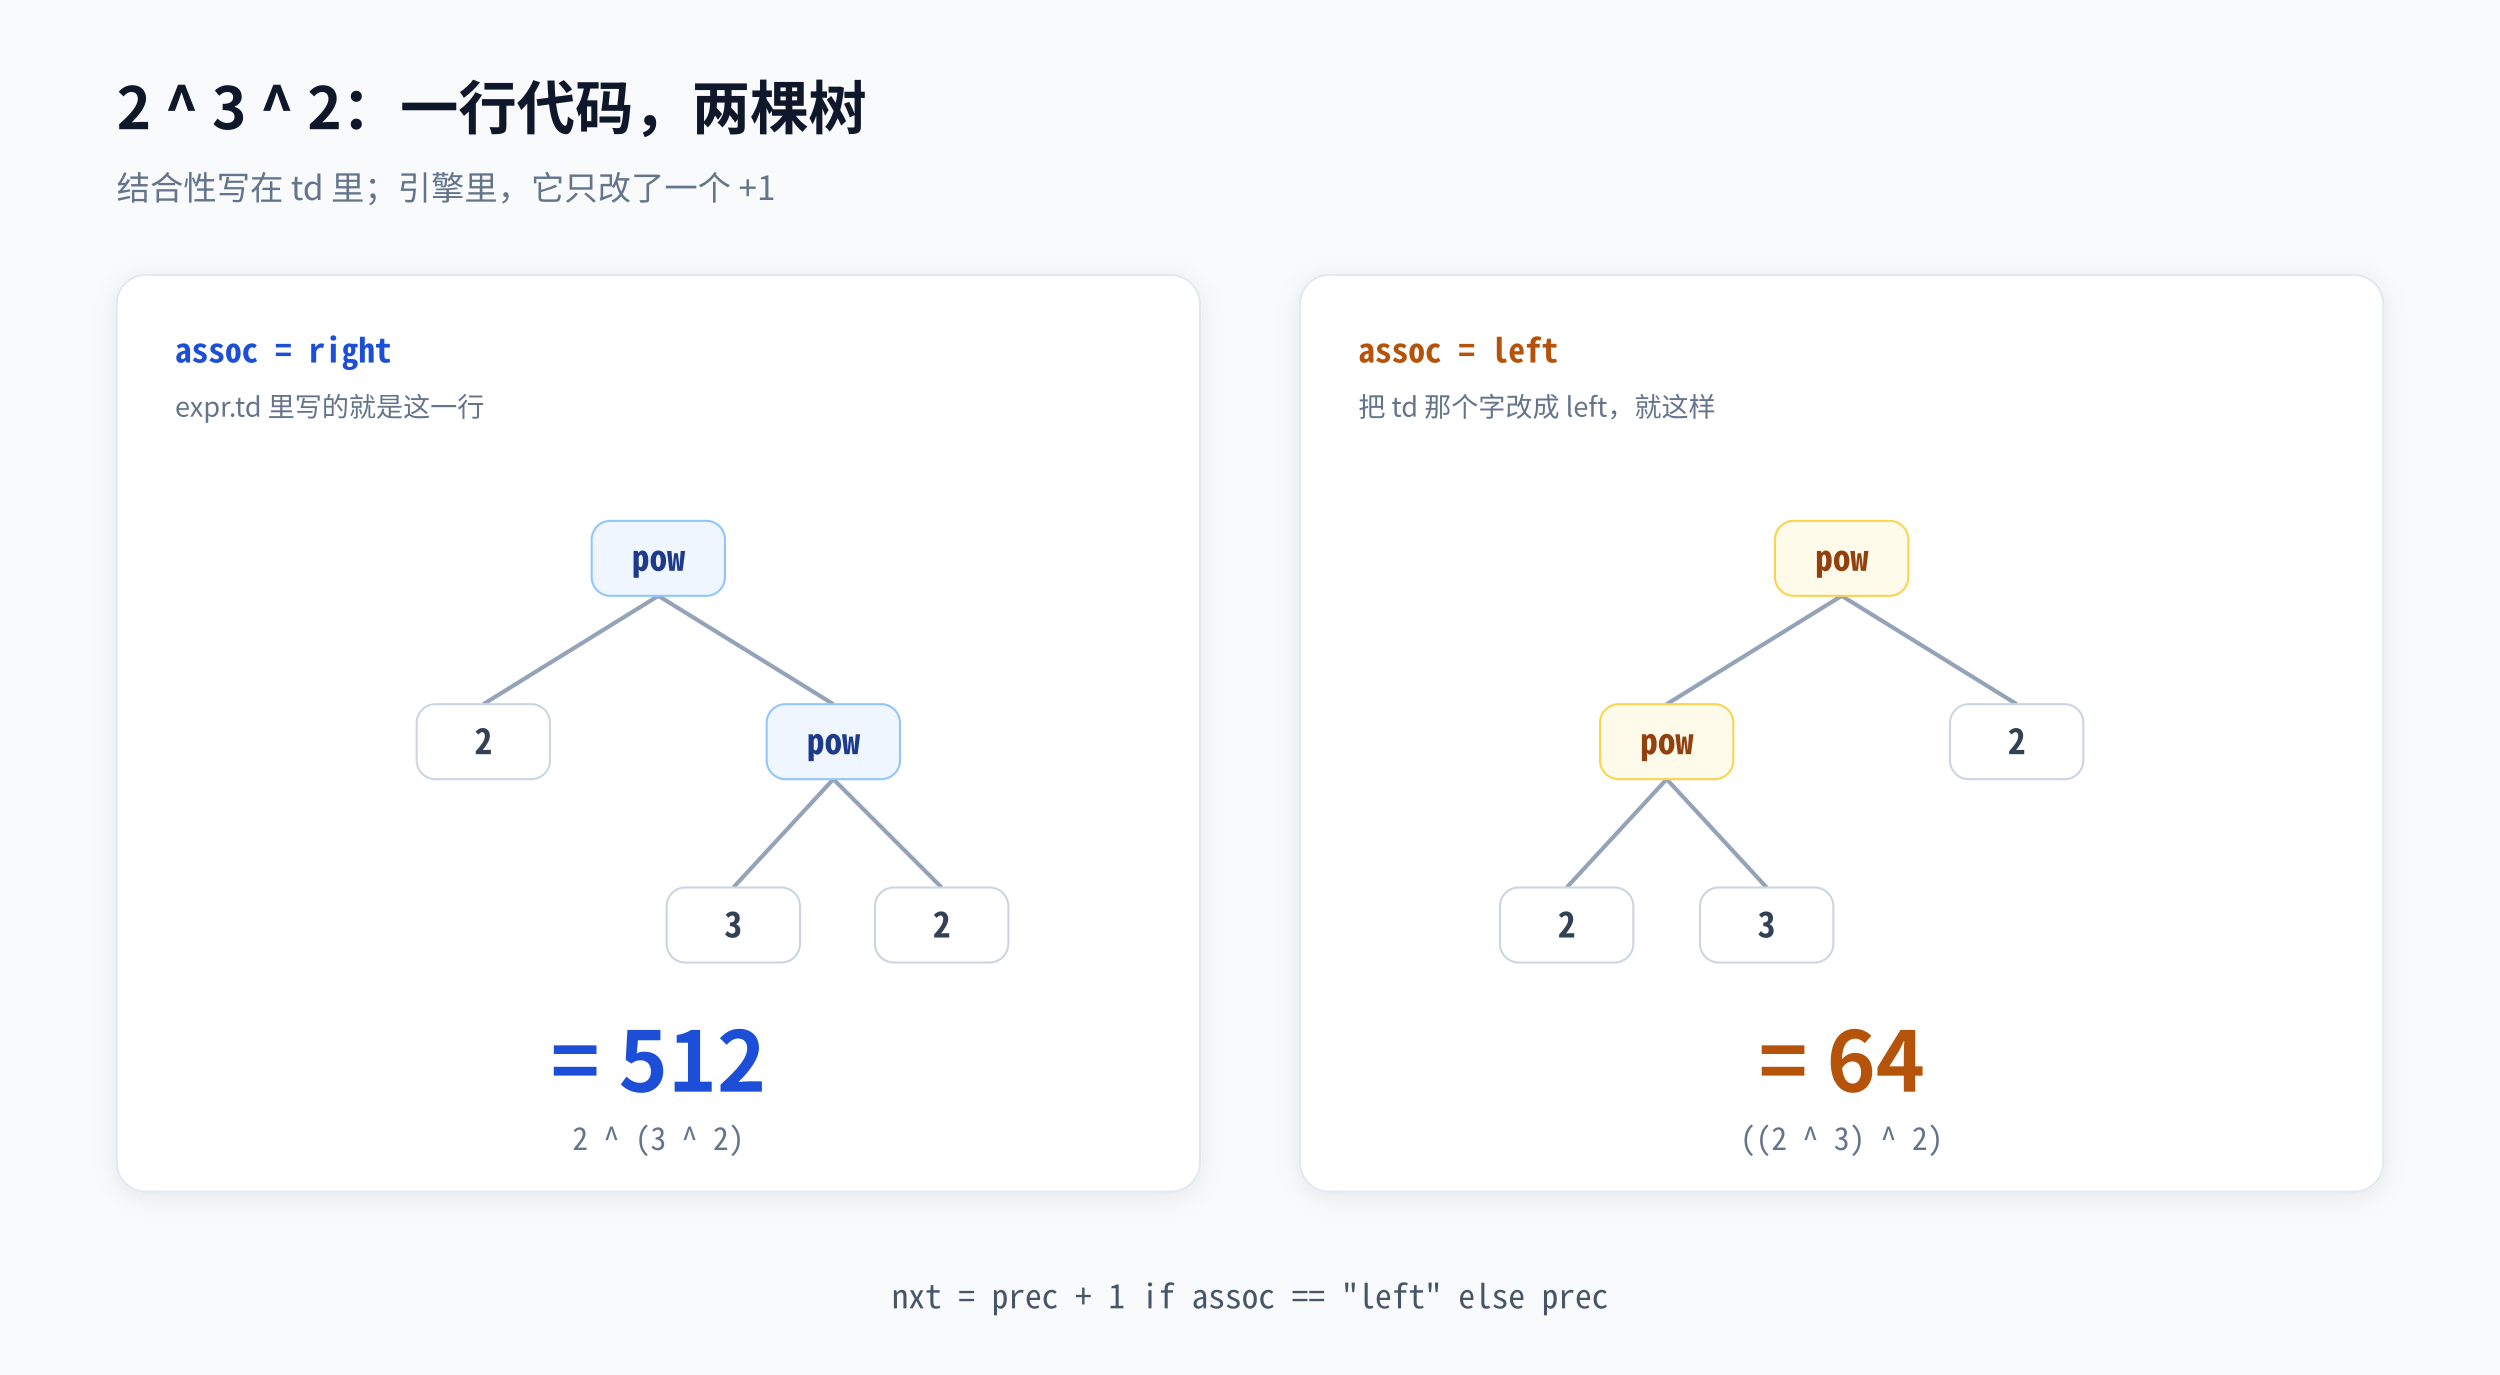
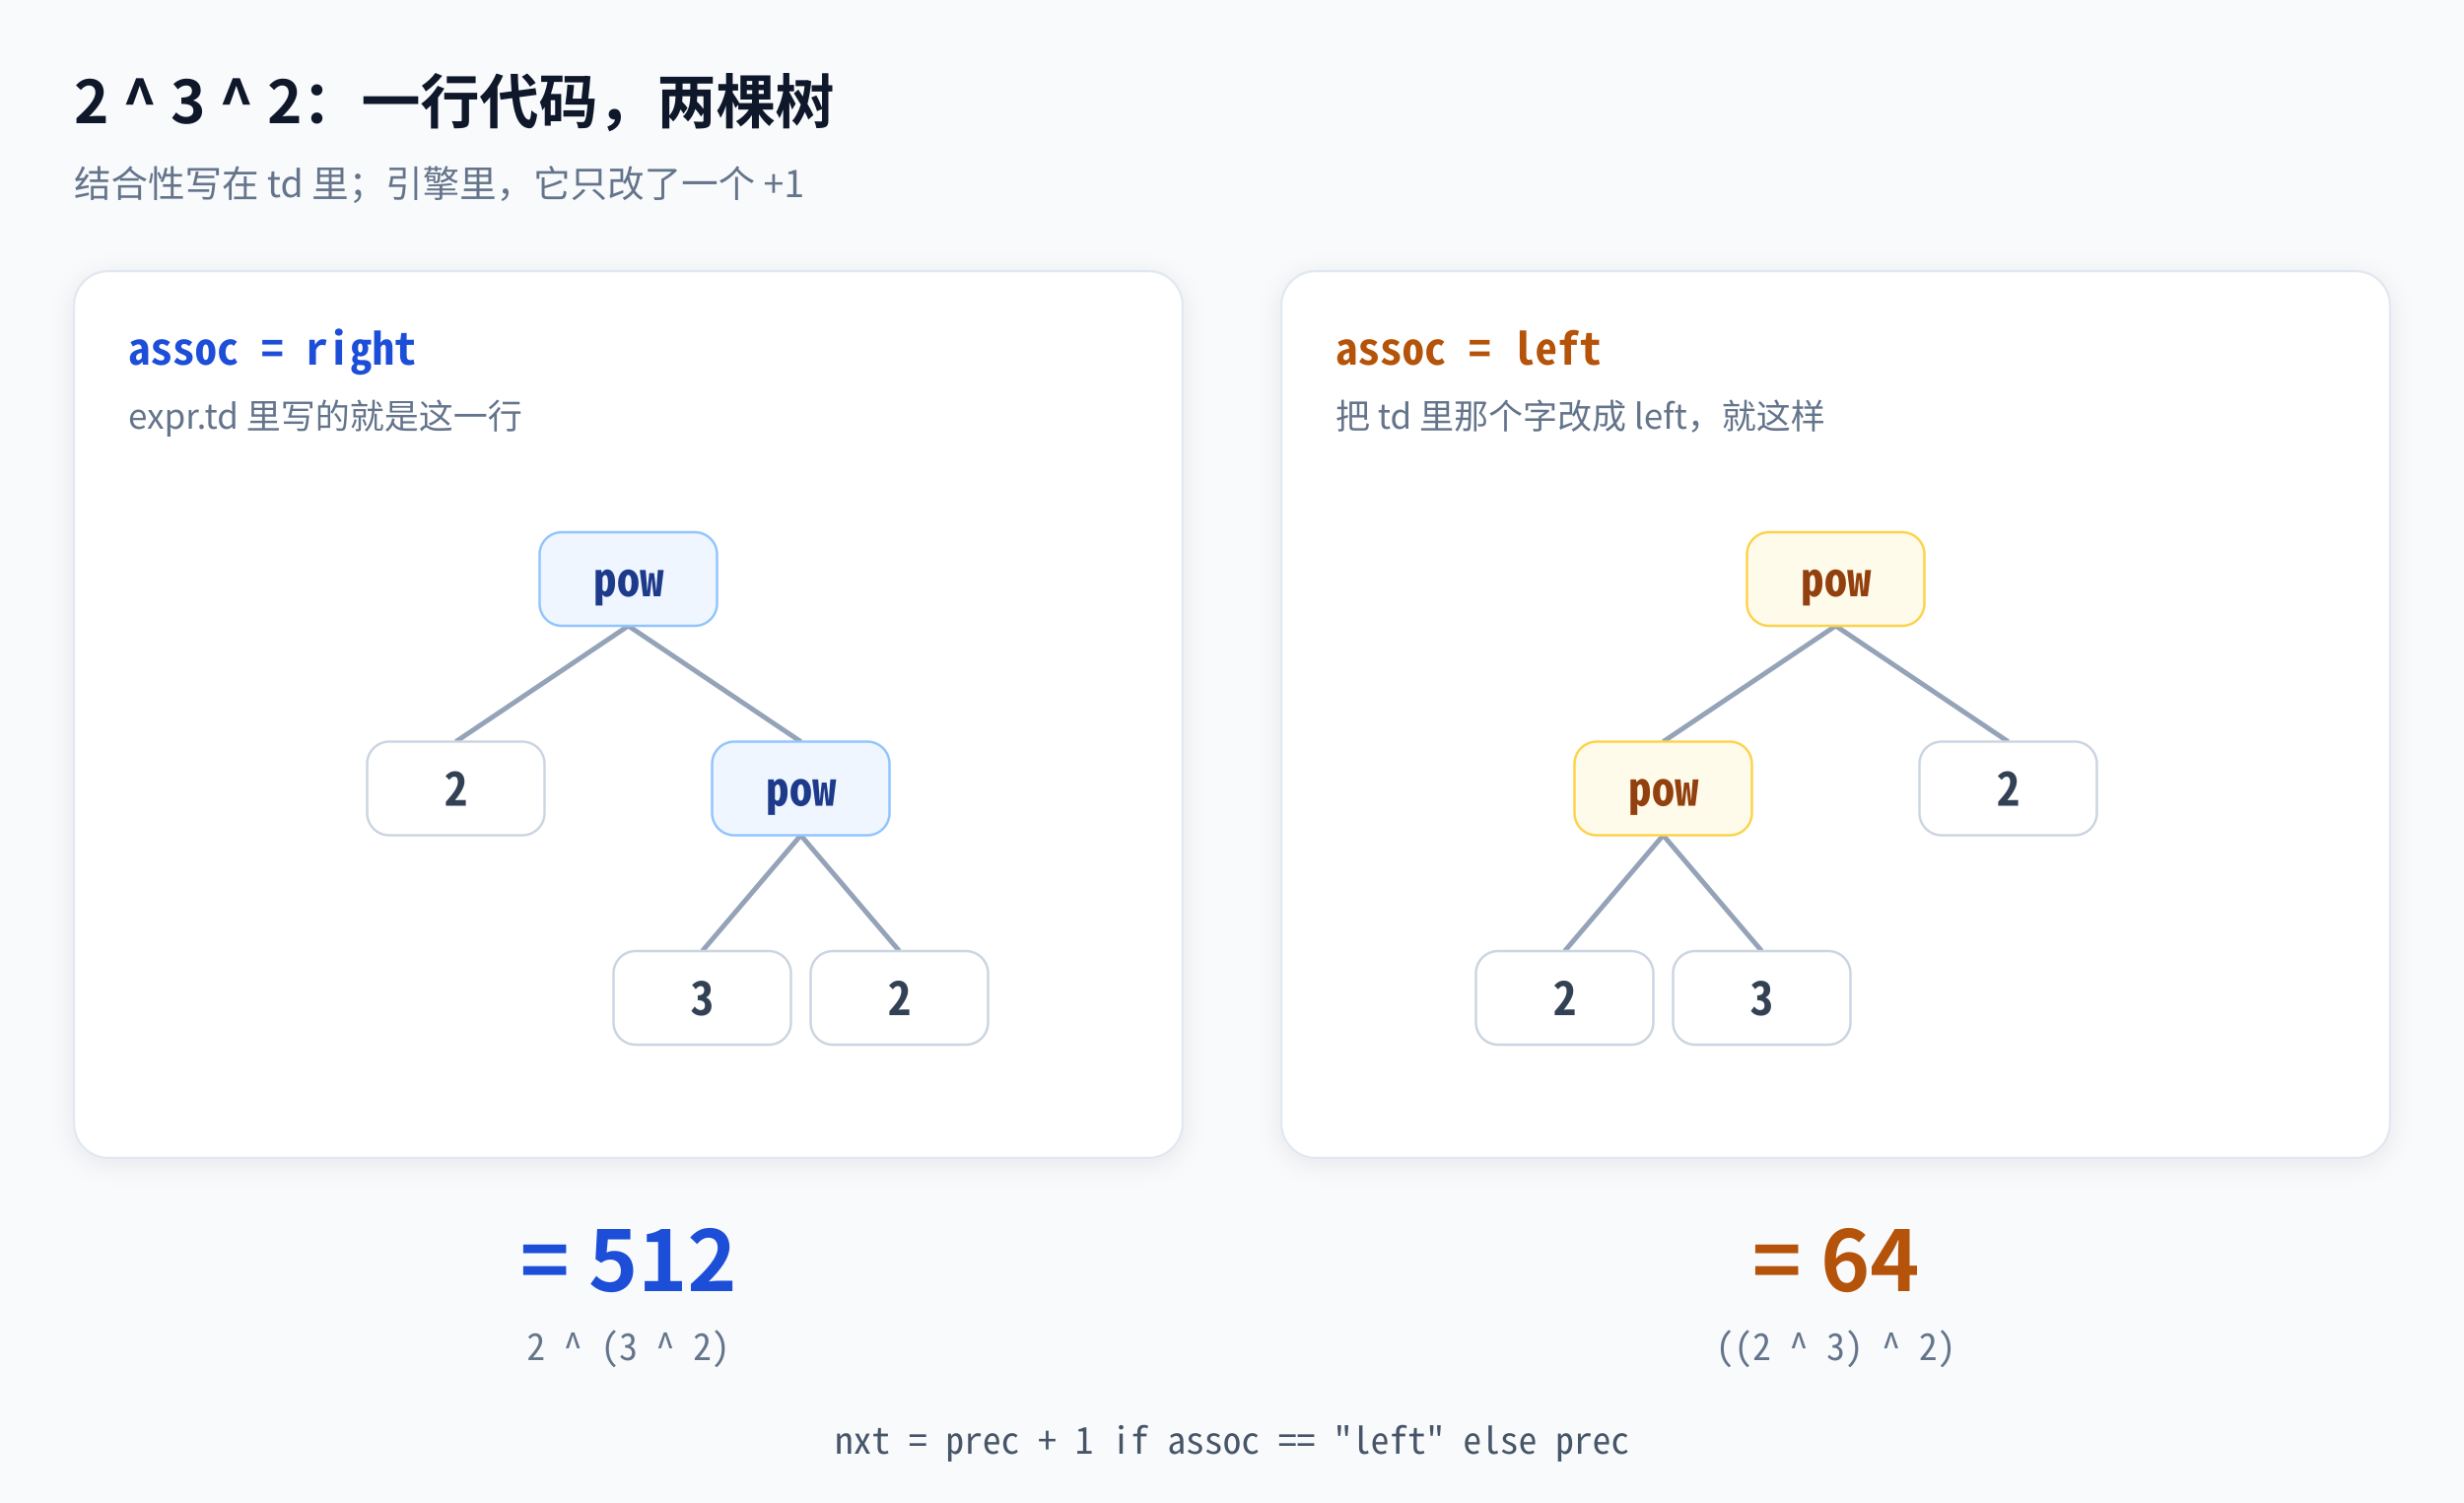
- <svg xmlns="http://www.w3.org/2000/svg" width="1200" height="660" viewBox="0 0 1200 660">
+ <svg xmlns="http://www.w3.org/2000/svg" width="1000" height="610" viewBox="0 0 1000 610">
  <defs>
    <filter id="sh2" x="-10%" y="-10%" width="120%" height="130%">
-       <feDropShadow dx="0" dy="2" stdDeviation="6" flood-color="#0f172a" flood-opacity="0.08" />
+       <feDropShadow dx="0" dy="2" stdDeviation="5" flood-color="#0f172a" flood-opacity="0.08" />
    </filter>
  </defs>
-   <rect width="1200" height="660" fill="#F8FAFC" />
-   <text x="56" y="62" font-family="Noto Sans CJK SC" font-size="28" font-weight="700" fill="#0F172A">2 ^ 3 ^ 2：一行代码，两棵树</text>
-   <text x="56" y="96" font-family="Noto Sans CJK SC" font-size="16" fill="#64748B">结合性写在 td 里；引擎里，它只改了一个 +1</text>
-   <rect x="56" y="132" width="520" height="440" rx="14" fill="#FFFFFF" stroke="#E2E8F0" filter="url(#sh2)" />
-   <text x="84" y="174" font-family="Noto Sans Mono CJK SC" font-size="16" font-weight="700" fill="#1D4ED8">assoc = right</text>
-   <text x="84" y="200" font-family="Noto Sans CJK SC" font-size="13" fill="#64748B">expr.td 里写的就是这一行</text>
+   <rect width="1000" height="610" fill="#F8FAFC" />
+   <text x="30" y="50" font-family="Noto Sans CJK SC" font-size="24" font-weight="700" fill="#0F172A">2 ^ 3 ^ 2：一行代码，两棵树</text>
+   <text x="30" y="80" font-family="Noto Sans CJK SC" font-size="15" fill="#64748B">结合性写在 td 里；引擎里，它只改了一个 +1</text>
+   <rect x="30" y="110" width="450" height="360" rx="14" fill="#FFFFFF" stroke="#E2E8F0" filter="url(#sh2)" />
+   <text x="52" y="148" font-family="Noto Sans Mono CJK SC" font-size="18" font-weight="700" fill="#1D4ED8">assoc = right</text>
+   <text x="52" y="174" font-family="Noto Sans CJK SC" font-size="14" fill="#64748B">expr.td 里写的就是这一行</text>
  <g stroke="#94A3B8" stroke-width="2">
-     <line x1="316" y1="286" x2="232" y2="338" />
-     <line x1="316" y1="286" x2="400" y2="338" />
-     <line x1="400" y1="374" x2="352" y2="426" />
-     <line x1="400" y1="374" x2="452" y2="426" />
+     <line x1="255" y1="254" x2="185" y2="301" />
+     <line x1="255" y1="254" x2="325" y2="301" />
+     <line x1="325" y1="339" x2="285" y2="386" />
+     <line x1="325" y1="339" x2="365" y2="386" />
  </g>
-   <g font-family="Noto Sans Mono CJK SC" font-size="17" font-weight="700" text-anchor="middle">
-     <rect x="284" y="250" width="64" height="36" rx="9" fill="#EFF6FF" stroke="#93C5FD" />
-     <text x="316" y="274" fill="#1E3A8A">pow</text>
-     <rect x="200" y="338" width="64" height="36" rx="9" fill="#FFFFFF" stroke="#CBD5E1" />
-     <text x="232" y="362" fill="#334155">2</text>
-     <rect x="368" y="338" width="64" height="36" rx="9" fill="#EFF6FF" stroke="#93C5FD" />
-     <text x="400" y="362" fill="#1E3A8A">pow</text>
-     <rect x="320" y="426" width="64" height="36" rx="9" fill="#FFFFFF" stroke="#CBD5E1" />
-     <text x="352" y="450" fill="#334155">3</text>
-     <rect x="420" y="426" width="64" height="36" rx="9" fill="#FFFFFF" stroke="#CBD5E1" />
-     <text x="452" y="450" fill="#334155">2</text>
+   <g font-family="Noto Sans Mono CJK SC" font-size="19" font-weight="700" text-anchor="middle">
+     <rect x="219" y="216" width="72" height="38" rx="9" fill="#EFF6FF" stroke="#93C5FD" />
+     <text x="255" y="242" fill="#1E3A8A">pow</text>
+     <rect x="149" y="301" width="72" height="38" rx="9" fill="#FFFFFF" stroke="#CBD5E1" />
+     <text x="185" y="327" fill="#334155">2</text>
+     <rect x="289" y="301" width="72" height="38" rx="9" fill="#EFF6FF" stroke="#93C5FD" />
+     <text x="325" y="327" fill="#1E3A8A">pow</text>
+     <rect x="249" y="386" width="72" height="38" rx="9" fill="#FFFFFF" stroke="#CBD5E1" />
+     <text x="285" y="412" fill="#334155">3</text>
+     <rect x="329" y="386" width="72" height="38" rx="9" fill="#FFFFFF" stroke="#CBD5E1" />
+     <text x="365" y="412" fill="#334155">2</text>
  </g>
-   <text x="316" y="524" text-anchor="middle" font-family="Noto Sans CJK SC" font-size="40" font-weight="700" fill="#1D4ED8">= 512</text>
-   <text x="316" y="552" text-anchor="middle" font-family="Noto Sans Mono CJK SC" font-size="15" fill="#64748B">2 ^ (3 ^ 2)</text>
-   <rect x="624" y="132" width="520" height="440" rx="14" fill="#FFFFFF" stroke="#E2E8F0" filter="url(#sh2)" />
-   <text x="652" y="174" font-family="Noto Sans Mono CJK SC" font-size="16" font-weight="700" fill="#B45309">assoc = left</text>
-   <text x="652" y="200" font-family="Noto Sans CJK SC" font-size="13" fill="#64748B">把 td 那个字改成 left，就这样</text>
+   <text x="255" y="524" text-anchor="middle" font-family="Noto Sans CJK SC" font-size="34" font-weight="700" fill="#1D4ED8">= 512</text>
+   <text x="255" y="552" text-anchor="middle" font-family="Noto Sans Mono CJK SC" font-size="15" fill="#64748B">2 ^ (3 ^ 2)</text>
+   <rect x="520" y="110" width="450" height="360" rx="14" fill="#FFFFFF" stroke="#E2E8F0" filter="url(#sh2)" />
+   <text x="542" y="148" font-family="Noto Sans Mono CJK SC" font-size="18" font-weight="700" fill="#B45309">assoc = left</text>
+   <text x="542" y="174" font-family="Noto Sans CJK SC" font-size="14" fill="#64748B">把 td 里那个字改成 left，就这样</text>
  <g stroke="#94A3B8" stroke-width="2">
-     <line x1="884" y1="286" x2="800" y2="338" />
-     <line x1="884" y1="286" x2="968" y2="338" />
-     <line x1="800" y1="374" x2="752" y2="426" />
-     <line x1="800" y1="374" x2="848" y2="426" />
+     <line x1="745" y1="254" x2="675" y2="301" />
+     <line x1="745" y1="254" x2="815" y2="301" />
+     <line x1="675" y1="339" x2="635" y2="386" />
+     <line x1="675" y1="339" x2="715" y2="386" />
  </g>
-   <g font-family="Noto Sans Mono CJK SC" font-size="17" font-weight="700" text-anchor="middle">
-     <rect x="852" y="250" width="64" height="36" rx="9" fill="#FFFBEB" stroke="#FCD34D" />
-     <text x="884" y="274" fill="#92400E">pow</text>
-     <rect x="768" y="338" width="64" height="36" rx="9" fill="#FFFBEB" stroke="#FCD34D" />
-     <text x="800" y="362" fill="#92400E">pow</text>
-     <rect x="936" y="338" width="64" height="36" rx="9" fill="#FFFFFF" stroke="#CBD5E1" />
-     <text x="968" y="362" fill="#334155">2</text>
-     <rect x="720" y="426" width="64" height="36" rx="9" fill="#FFFFFF" stroke="#CBD5E1" />
-     <text x="752" y="450" fill="#334155">2</text>
-     <rect x="816" y="426" width="64" height="36" rx="9" fill="#FFFFFF" stroke="#CBD5E1" />
-     <text x="848" y="450" fill="#334155">3</text>
+   <g font-family="Noto Sans Mono CJK SC" font-size="19" font-weight="700" text-anchor="middle">
+     <rect x="709" y="216" width="72" height="38" rx="9" fill="#FFFBEB" stroke="#FCD34D" />
+     <text x="745" y="242" fill="#92400E">pow</text>
+     <rect x="639" y="301" width="72" height="38" rx="9" fill="#FFFBEB" stroke="#FCD34D" />
+     <text x="675" y="327" fill="#92400E">pow</text>
+     <rect x="779" y="301" width="72" height="38" rx="9" fill="#FFFFFF" stroke="#CBD5E1" />
+     <text x="815" y="327" fill="#334155">2</text>
+     <rect x="599" y="386" width="72" height="38" rx="9" fill="#FFFFFF" stroke="#CBD5E1" />
+     <text x="635" y="412" fill="#334155">2</text>
+     <rect x="679" y="386" width="72" height="38" rx="9" fill="#FFFFFF" stroke="#CBD5E1" />
+     <text x="715" y="412" fill="#334155">3</text>
  </g>
-   <text x="884" y="524" text-anchor="middle" font-family="Noto Sans CJK SC" font-size="40" font-weight="700" fill="#B45309">= 64</text>
-   <text x="884" y="552" text-anchor="middle" font-family="Noto Sans Mono CJK SC" font-size="15" fill="#64748B">((2 ^ 3) ^ 2)</text>
-   <text x="600" y="628" text-anchor="middle" font-family="Noto Sans Mono CJK SC" font-size="16" fill="#475569">nxt = prec + 1 if assoc == "left" else prec</text>
+   <text x="745" y="524" text-anchor="middle" font-family="Noto Sans CJK SC" font-size="34" font-weight="700" fill="#B45309">= 64</text>
+   <text x="745" y="552" text-anchor="middle" font-family="Noto Sans Mono CJK SC" font-size="15" fill="#64748B">((2 ^ 3) ^ 2)</text>
+   <text x="500" y="590" text-anchor="middle" font-family="Noto Sans Mono CJK SC" font-size="15" fill="#475569">nxt = prec + 1 if assoc == "left" else prec</text>
</svg>
